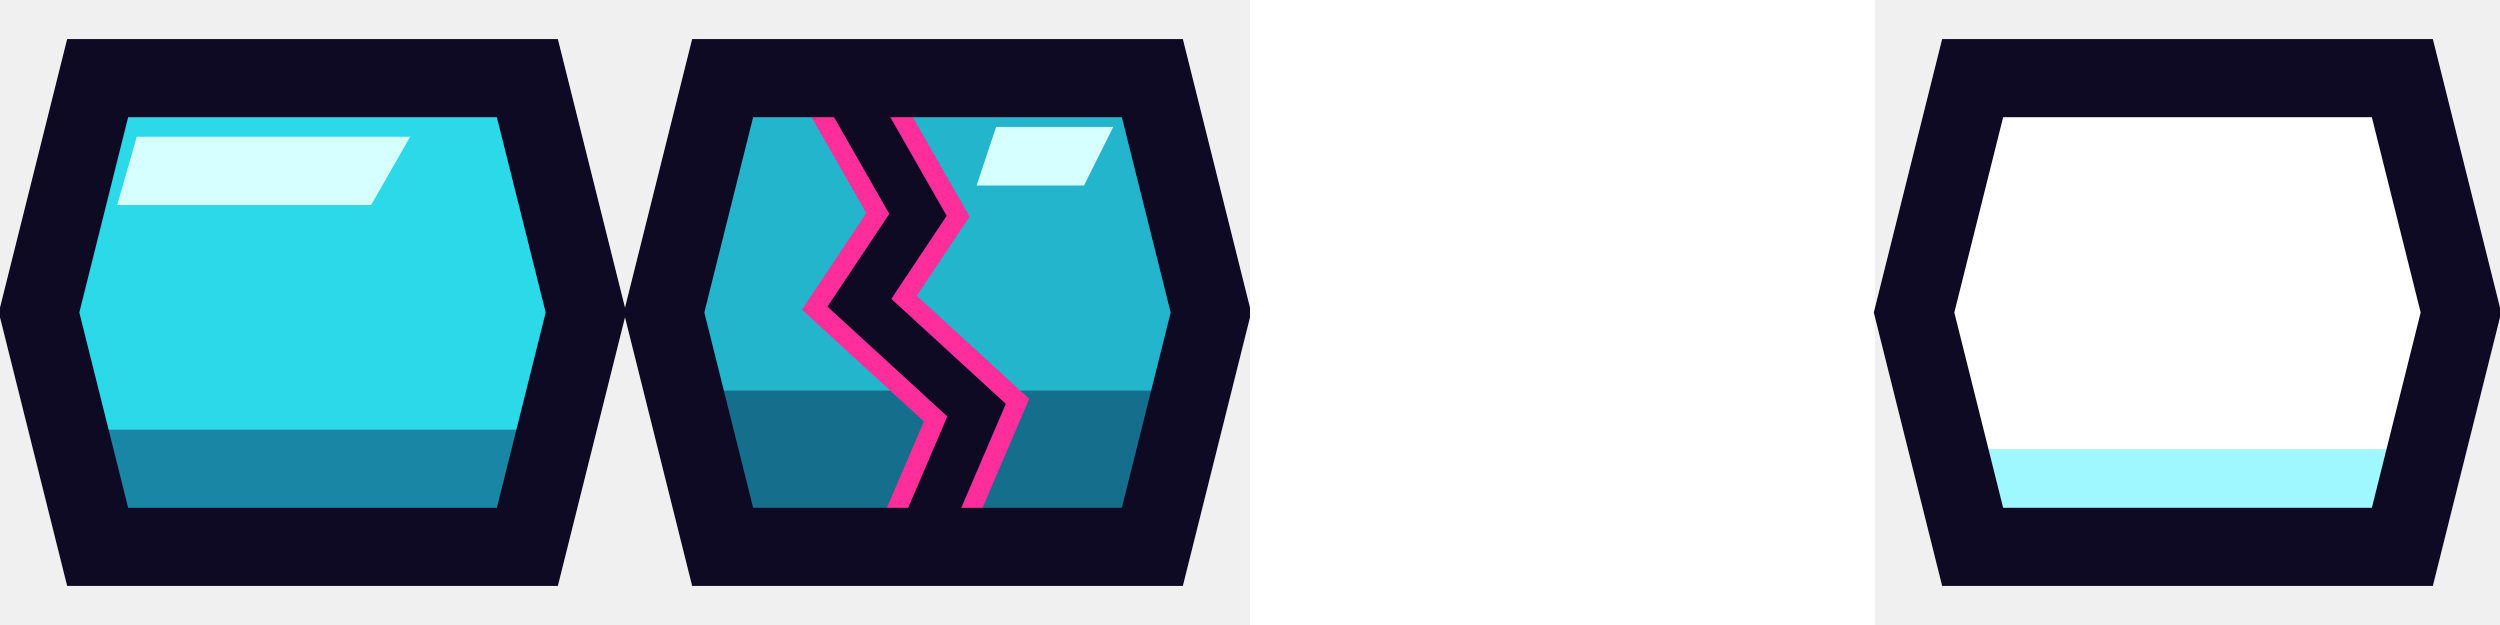
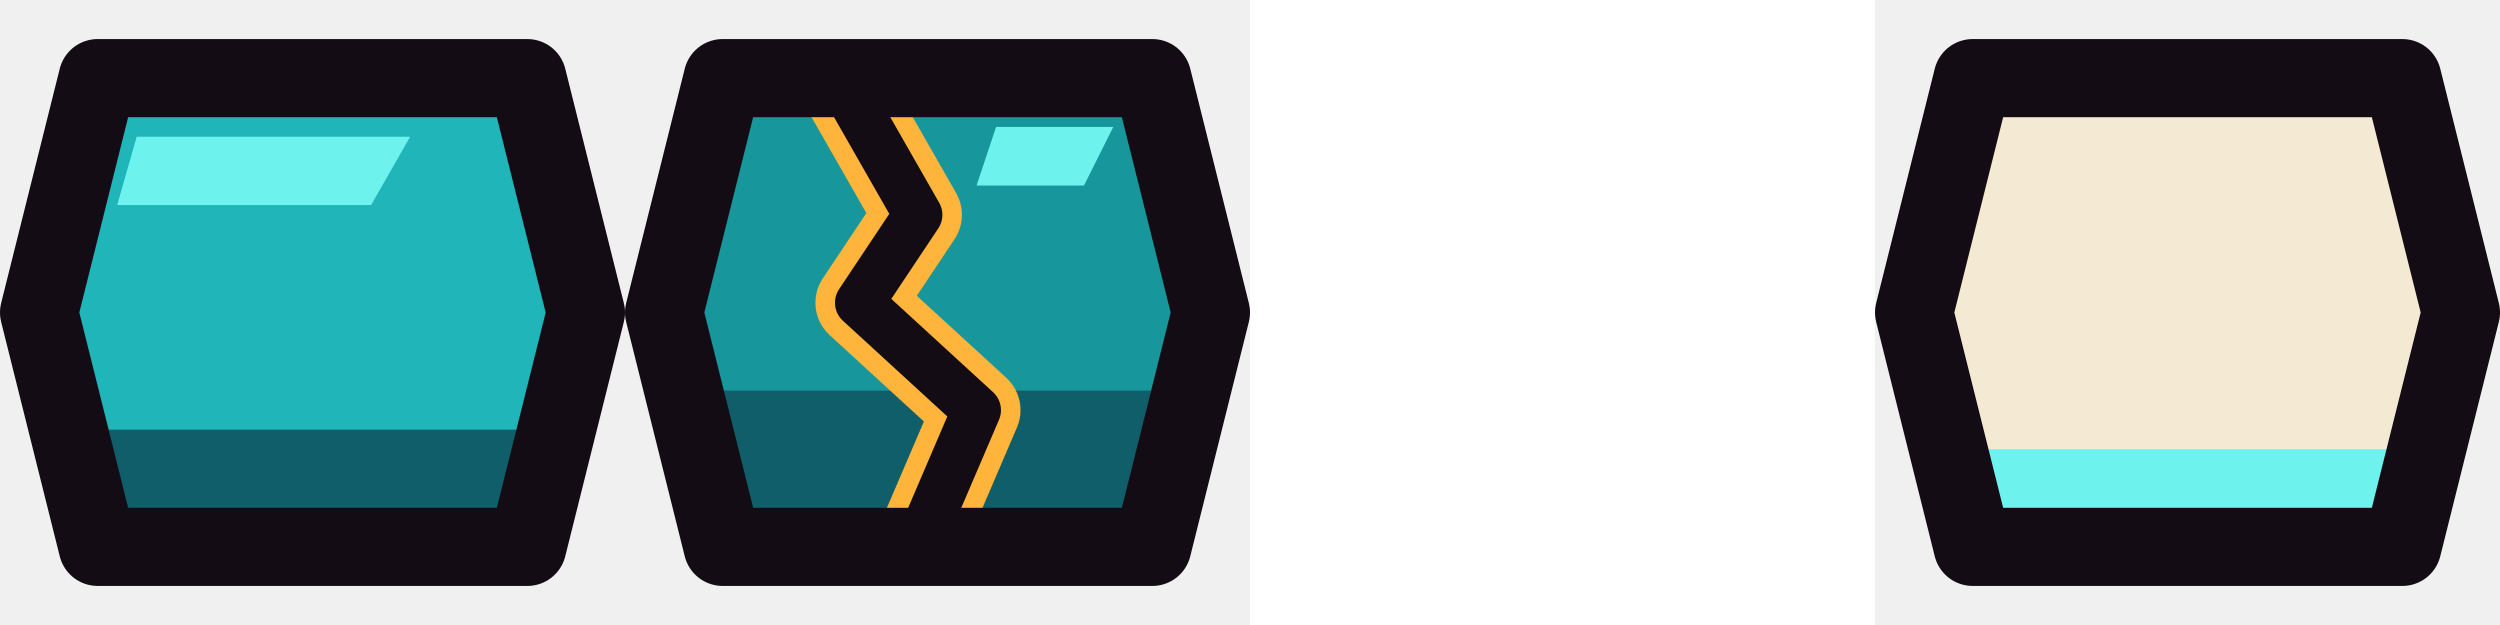
<svg xmlns="http://www.w3.org/2000/svg" width="256" height="64" viewBox="0 0 256 64">
  <g>
-     <polygon points="10,8 54,8 60,32 54,56 10,56 4,32" fill="#2BD9E8" />
-     <polygon points="7,44 57,44 54,56 10,56" fill="#1A86A6" />
-     <polygon points="14,14 42,14 38,21 12,21" fill="#D6FFFF" />
-     <polygon points="10,8 54,8 60,32 54,56 10,56 4,32" fill="none" stroke="#0E0A24" stroke-width="8" stroke-linejoin="miter" />
+     <polygon points="10,8 54,8 60,32 54,56 10,56 4,32" fill="#1FB5B9" />
+     <polygon points="7,44 57,44 54,56 10,56" fill="#0F5E6A" />
+     <polygon points="14,14 42,14 38,21 12,21" fill="#6EF2EE" />
+     <polygon points="10,8 54,8 60,32 54,56 10,56 4,32" fill="none" stroke="#140C14" stroke-width="8" stroke-linejoin="round" />
  </g>
  <g transform="translate(64,0)">
-     <polygon points="10,8 54,8 60,32 54,56 10,56 4,32" fill="#22B5CC" />
-     <polygon points="7,40 57,40 54,56 10,56" fill="#156E8C" />
-     <polyline points="22,8 30,22 24,31 36,42 30,56" fill="none" stroke="#FF2E9A" stroke-width="9" stroke-linejoin="miter" />
-     <polyline points="22,8 30,22 24,31 36,42 30,56" fill="none" stroke="#0E0A24" stroke-width="5" stroke-linejoin="miter" />
-     <polygon points="38,13 50,13 47,19 36,19" fill="#D6FFFF" />
-     <polygon points="10,8 54,8 60,32 54,56 10,56 4,32" fill="none" stroke="#0E0A24" stroke-width="8" stroke-linejoin="miter" />
+     <polygon points="10,8 54,8 60,32 54,56 10,56 4,32" fill="#17979B" />
+     <polygon points="7,40 57,40 54,56 10,56" fill="#0F5E6A" />
+     <polyline points="22,8 30,22 24,31 36,42 30,56" fill="none" stroke="#FFB43C" stroke-width="9" stroke-linejoin="round" />
+     <polyline points="22,8 30,22 24,31 36,42 30,56" fill="none" stroke="#140C14" stroke-width="5" stroke-linejoin="round" />
+     <polygon points="38,13 50,13 47,19 36,19" fill="#6EF2EE" />
+     <polygon points="10,8 54,8 60,32 54,56 10,56 4,32" fill="none" stroke="#140C14" stroke-width="8" stroke-linejoin="round" />
  </g>
  <rect x="128" y="0" width="64" height="64" fill="#FFFFFF" />
  <g transform="translate(192,0)">
-     <polygon points="10,8 54,8 60,32 54,56 10,56 4,32" fill="#FFFFFF" />
-     <polygon points="7,46 57,46 54,56 10,56" fill="#9FF8FF" />
-     <polygon points="10,8 54,8 60,32 54,56 10,56 4,32" fill="none" stroke="#0E0A24" stroke-width="8" stroke-linejoin="miter" />
+     <polygon points="10,8 54,8 60,32 54,56 10,56 4,32" fill="#F4EAD4" />
+     <polygon points="7,46 57,46 54,56 10,56" fill="#6EF2EE" />
+     <polygon points="10,8 54,8 60,32 54,56 10,56 4,32" fill="none" stroke="#140C14" stroke-width="8" stroke-linejoin="round" />
  </g>
</svg>
